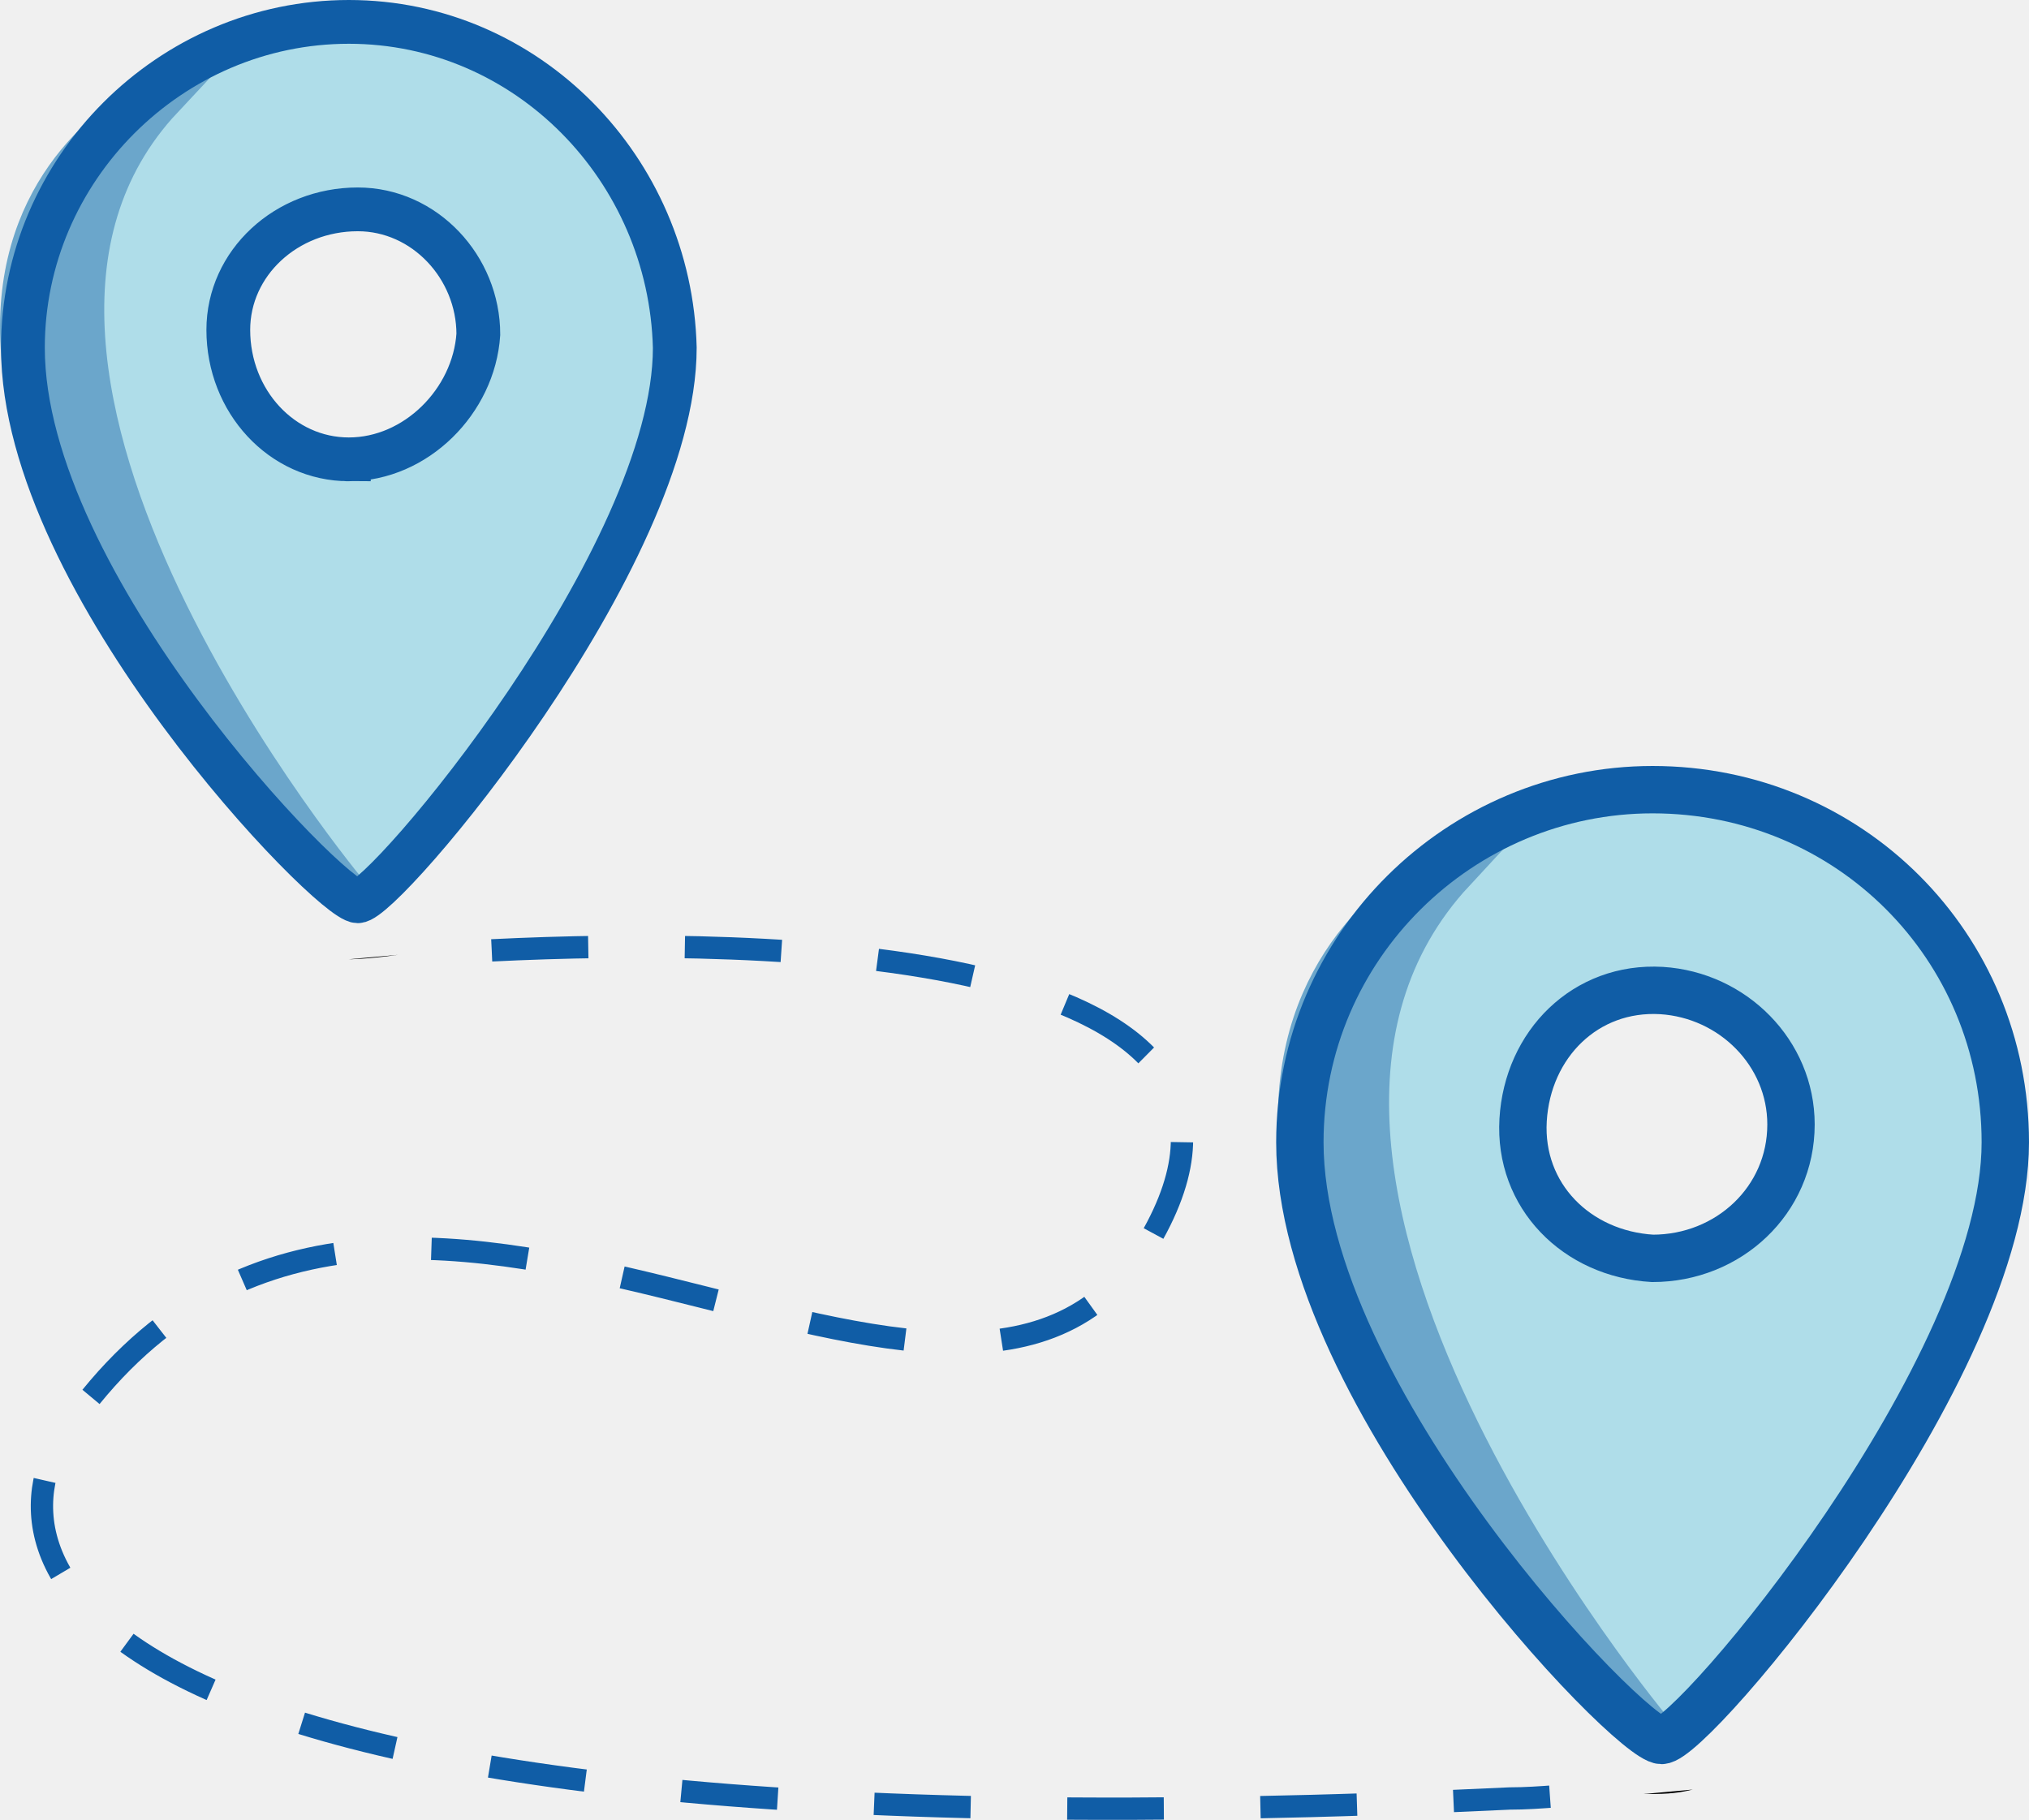
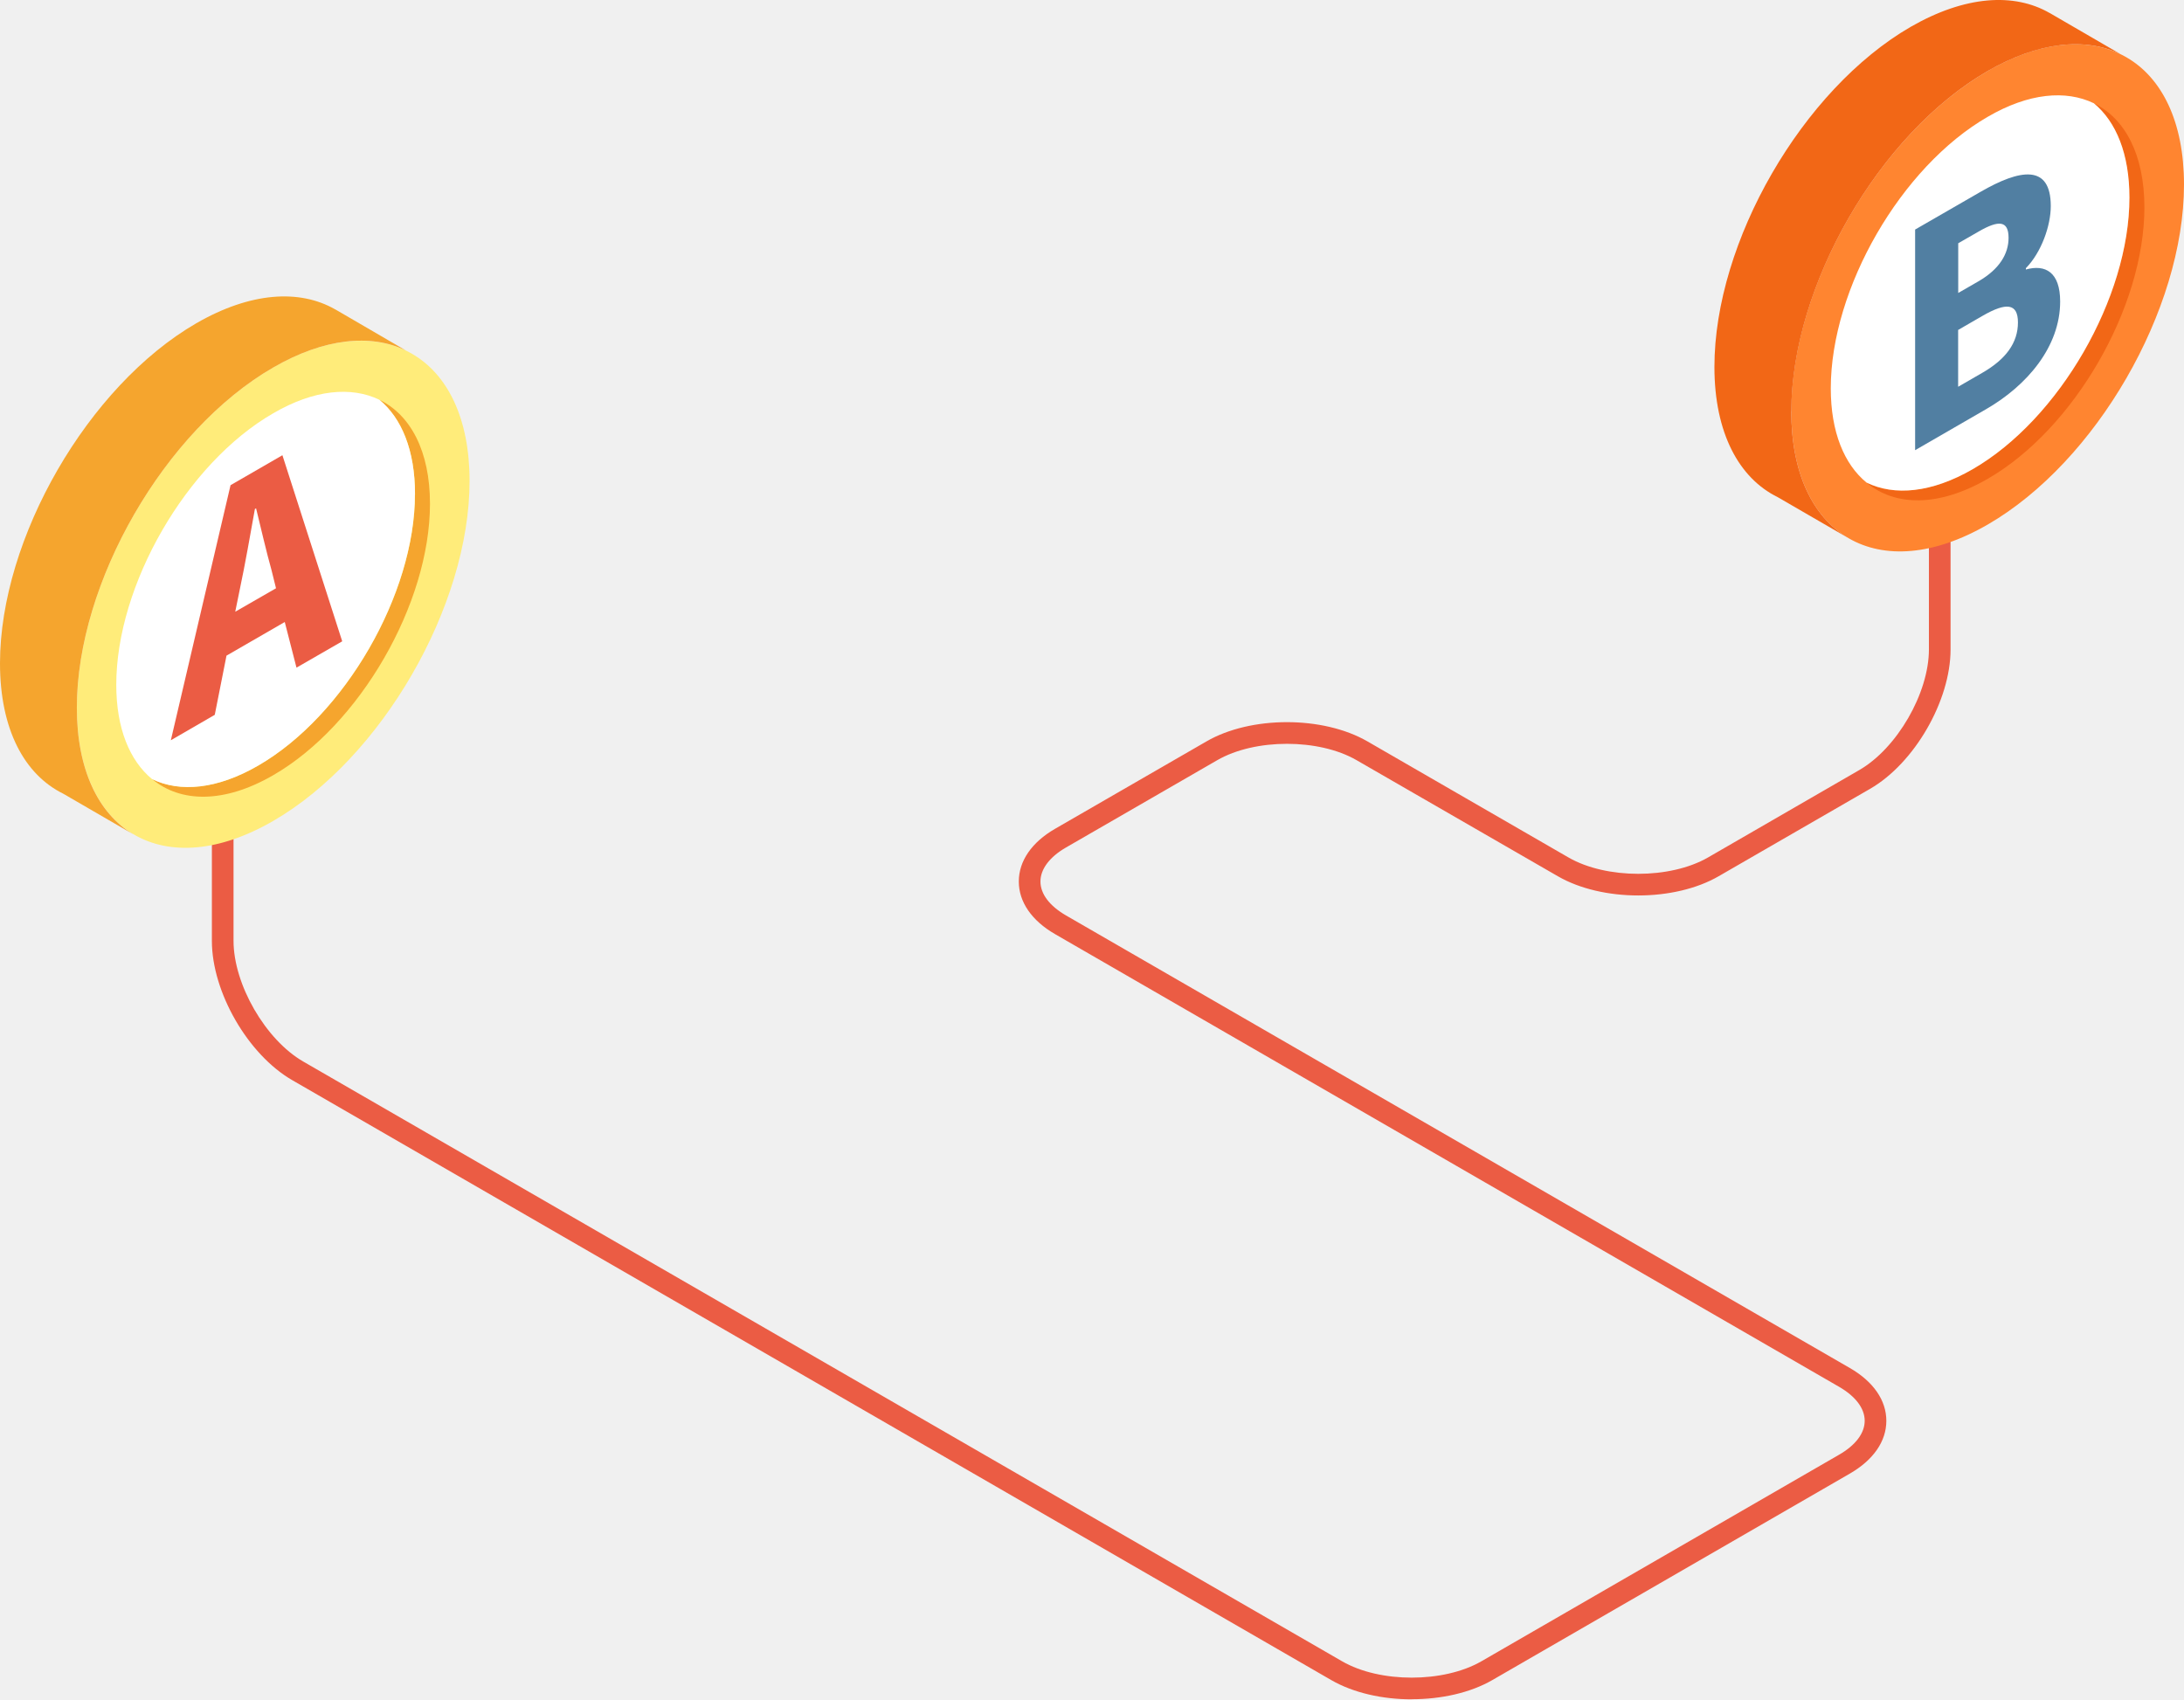
- <svg xmlns="http://www.w3.org/2000/svg" xml:space="preserve" viewBox="0 0 500 448.572">
-   <path fill="#afdde9" d="M83.765 8.695c-41.81 3.301-74.818 39.609-71.517 81.419 2.201 57.214 75.918 130.931 82.519 130.931 6.602 0 70.417-85.82 68.216-136.432-1.1-41.81-36.309-75.918-79.219-75.918Zm4.401 105.625c-16.504 1.1-30.807-12.103-31.908-28.607-1.1-16.504 12.103-30.807 28.607-31.908 16.504-1.1 30.807 12.103 31.908 28.607 0 16.504-12.103 30.807-28.607 31.908z" />
-   <path fill="#6ba6cb" stroke="#6ba6cb" stroke-miterlimit="10" stroke-width="10.788" d="M85.966 221.045S-22.96 91.214 39.755 24.098c0 0-102.324 42.91 46.211 196.947z" />
-   <path fill="none" stroke="#105da6" stroke-miterlimit="10" stroke-width="10.788" d="M85.966 5.394c-44.01 0-80.319 36.309-80.319 80.319 0 58.314 75.918 136.432 82.519 136.432 6.602 0 78.118-84.72 78.118-136.432-1.1-44.01-36.309-80.319-80.319-80.319zm0 107.825c-16.504 0-29.707-14.303-29.707-31.908 0-16.504 14.303-29.707 31.908-29.707 16.504 0 29.707 14.303 29.707 30.807-1.1 16.504-15.404 30.807-31.908 30.807 0 0-1.1 0 0 0z" />
-   <path fill="#afdde9" d="M406.141 197.94c-46.211 3.301-81.419 41.81-78.118 88.021 2.201 61.615 82.519 141.934 89.121 140.833 6.602-1.1 75.918-93.522 73.717-147.435-1.1-45.111-38.509-82.519-84.72-81.419zm3.301 113.327c-17.604 1.1-33.008-13.203-34.108-30.807-1.1-17.604 13.203-33.008 30.807-34.108 17.604-1.1 33.008 13.203 34.108 30.807 1.1 18.704-13.203 33.008-30.807 34.108z" />
-   <path fill="#6ba6cb" stroke="#6ba6cb" stroke-miterlimit="10" stroke-width="11.676" d="M407.242 427.894s-117.728-139.733-49.512-213.45c0 0-110.026 46.211 49.512 213.45z" />
-   <path fill="none" stroke="#105da6" stroke-miterlimit="10" stroke-width="11.676" d="M407.242 194.639c-47.311 0-86.921 38.509-86.921 86.921 0 62.715 81.419 147.435 89.121 147.435 7.702 0 84.72-91.322 84.72-147.435 0-48.411-38.509-86.921-86.921-86.921zm0 115.527c-18.704-1.1-33.008-15.404-31.908-34.108 1.1-18.704 15.404-33.008 34.108-31.908 17.604 1.1 31.908 15.404 31.908 33.008 0 18.704-15.404 33.008-34.108 33.008z" />
-   <path d="M85.966 236.449s4.401 0 12.103-1.1" />
-   <path fill="none" stroke="#105da6" stroke-dasharray="23.803 23.803" stroke-miterlimit="10" stroke-width="5.501" d="M121.174 234.248c67.116-3.301 200.247-1.1 163.939 68.216-45.111 86.921-189.245-63.815-268.463 49.512-20.905 29.707-9.902 108.926 355.384 91.322 7.702 0 15.404-1.1 22.005-1.1" />
-   <path d="M405.041 442.197c4.401 0 7.702 0 12.103-1.1" />
+ <svg xmlns="http://www.w3.org/2000/svg" viewBox="0 0 24.213 18.839">
+   <path fill="#eb5c44" d="M15.651 18.84c-.323 0-.646-.071-.893-.214l-11.517-6.65c-.492-.283-.892-.977-.892-1.545V8.87a.12.12 0 1 1 .24 0v1.56c0 .484.354 1.097.773 1.339l11.517 6.649c.418.242 1.126.242 1.545 0l3.965-2.29c.183-.105.284-.239.284-.376 0-.138-.101-.271-.284-.377l-8.691-5.018c-.26-.15-.403-.357-.403-.584 0-.227.143-.435.403-.585l1.677-.968c.492-.285 1.293-.285 1.786 0l2.229 1.287c.419.241 1.126.241 1.545 0l1.677-.969c.42-.242.773-.854.773-1.338V5.64a.12.12 0 0 1 .24 0V7.2c0 .568-.4 1.262-.893 1.546l-1.677.968c-.492.285-1.293.285-1.785 0l-2.23-1.286c-.418-.242-1.126-.242-1.545 0l-1.677.968c-.182.105-.283.24-.283.377s.1.27.283.376l8.691 5.018c.26.15.404.358.404.585 0 .227-.143.434-.404.585l-3.965 2.29c-.246.142-.57.212-.893.212z" />
+   <path fill="#ffec7a" d="M5.206 5.332c0 1.388-.976 3.076-2.178 3.77-1.202.695-2.176.131-2.176-1.257 0-1.389.974-3.076 2.176-3.77 1.202-.694 2.178-.132 2.178 1.257z" />
+   <path fill="#f5a52e" d="M.852 7.845c0-1.389.974-3.076 2.176-3.77.567-.328 1.084-.376 1.471-.19l-.782-.455h-.001c-.395-.226-.938-.193-1.54.154C.977 4.278 0 5.967 0 7.354 0 8.087.271 8.588.702 8.8l.776.45c-.387-.231-.626-.715-.626-1.404z" />
+   <path fill="#f5a52e" d="M4.767 5.585c0 1.108-.779 2.457-1.739 3.01-.541.313-1.024.307-1.342.042.31.151.722.114 1.176-.149.96-.554 1.739-1.902 1.739-3.01 0-.485-.148-.842-.395-1.046.345.167.561.569.561 1.153z" />
+   <path fill="#fff" d="M4.6 5.478c0 1.108-.778 2.456-1.738 3.01-.454.263-.867.3-1.176.15-.248-.205-.397-.562-.397-1.046 0-1.109.78-2.457 1.74-3.01.453-.264.866-.3 1.177-.15.247.204.395.561.395 1.046z" />
+   <path fill="#eb5c44" d="m2.556 5.379.575-.332.663 2.063-.507.292-.13-.506-.646.373-.13.656-.487.282zm.052 1.403.452-.26-.049-.198c-.059-.21-.117-.465-.172-.688l-.013.007c-.052.289-.107.606-.166.884z" />
+   <path fill="#ff8530" d="M24.213 2.046c0 1.388-.975 3.076-2.177 3.77-1.202.695-2.177.13-2.177-1.257 0-1.389.975-3.077 2.177-3.771s2.177-.132 2.177 1.258z" />
+   <path fill="#f26716" d="M19.86 4.56c0-1.39.974-3.078 2.176-3.772.567-.327 1.084-.375 1.47-.19l-.782-.454h-.001c-.394-.227-.937-.193-1.539.153-1.201.694-2.177 2.383-2.177 3.771 0 .731.272 1.233.702 1.444l.777.45c-.387-.23-.627-.714-.627-1.403z" />
+   <path fill="#f26716" d="M23.774 2.299c0 1.108-.778 2.457-1.738 3.01-.542.313-1.024.307-1.343.042.31.151.722.113 1.176-.149.96-.554 1.739-1.902 1.739-3.01 0-.485-.147-.842-.395-1.047.346.167.561.57.561 1.154z" />
+   <path fill="#fff" d="M23.608 2.191c0 1.108-.778 2.457-1.738 3.011-.454.262-.867.3-1.177.148-.247-.203-.396-.56-.396-1.044 0-1.11.78-2.458 1.74-3.011.453-.264.866-.3 1.177-.15.247.205.394.562.394 1.046z" />
+   <path fill="#517fa2" d="m21.232 2.545.725-.418c.438-.253.779-.311.779.158 0 .217-.104.513-.276.688v.015c.215-.06.38.028.38.355 0 .499-.364.93-.822 1.194l-.786.454zm.702.574c.234-.135.334-.306.334-.482 0-.191-.107-.2-.33-.071l-.228.131v.551zm.045 1.013c.26-.15.393-.332.393-.557 0-.214-.13-.225-.393-.073l-.27.156v.63z" />
</svg>
